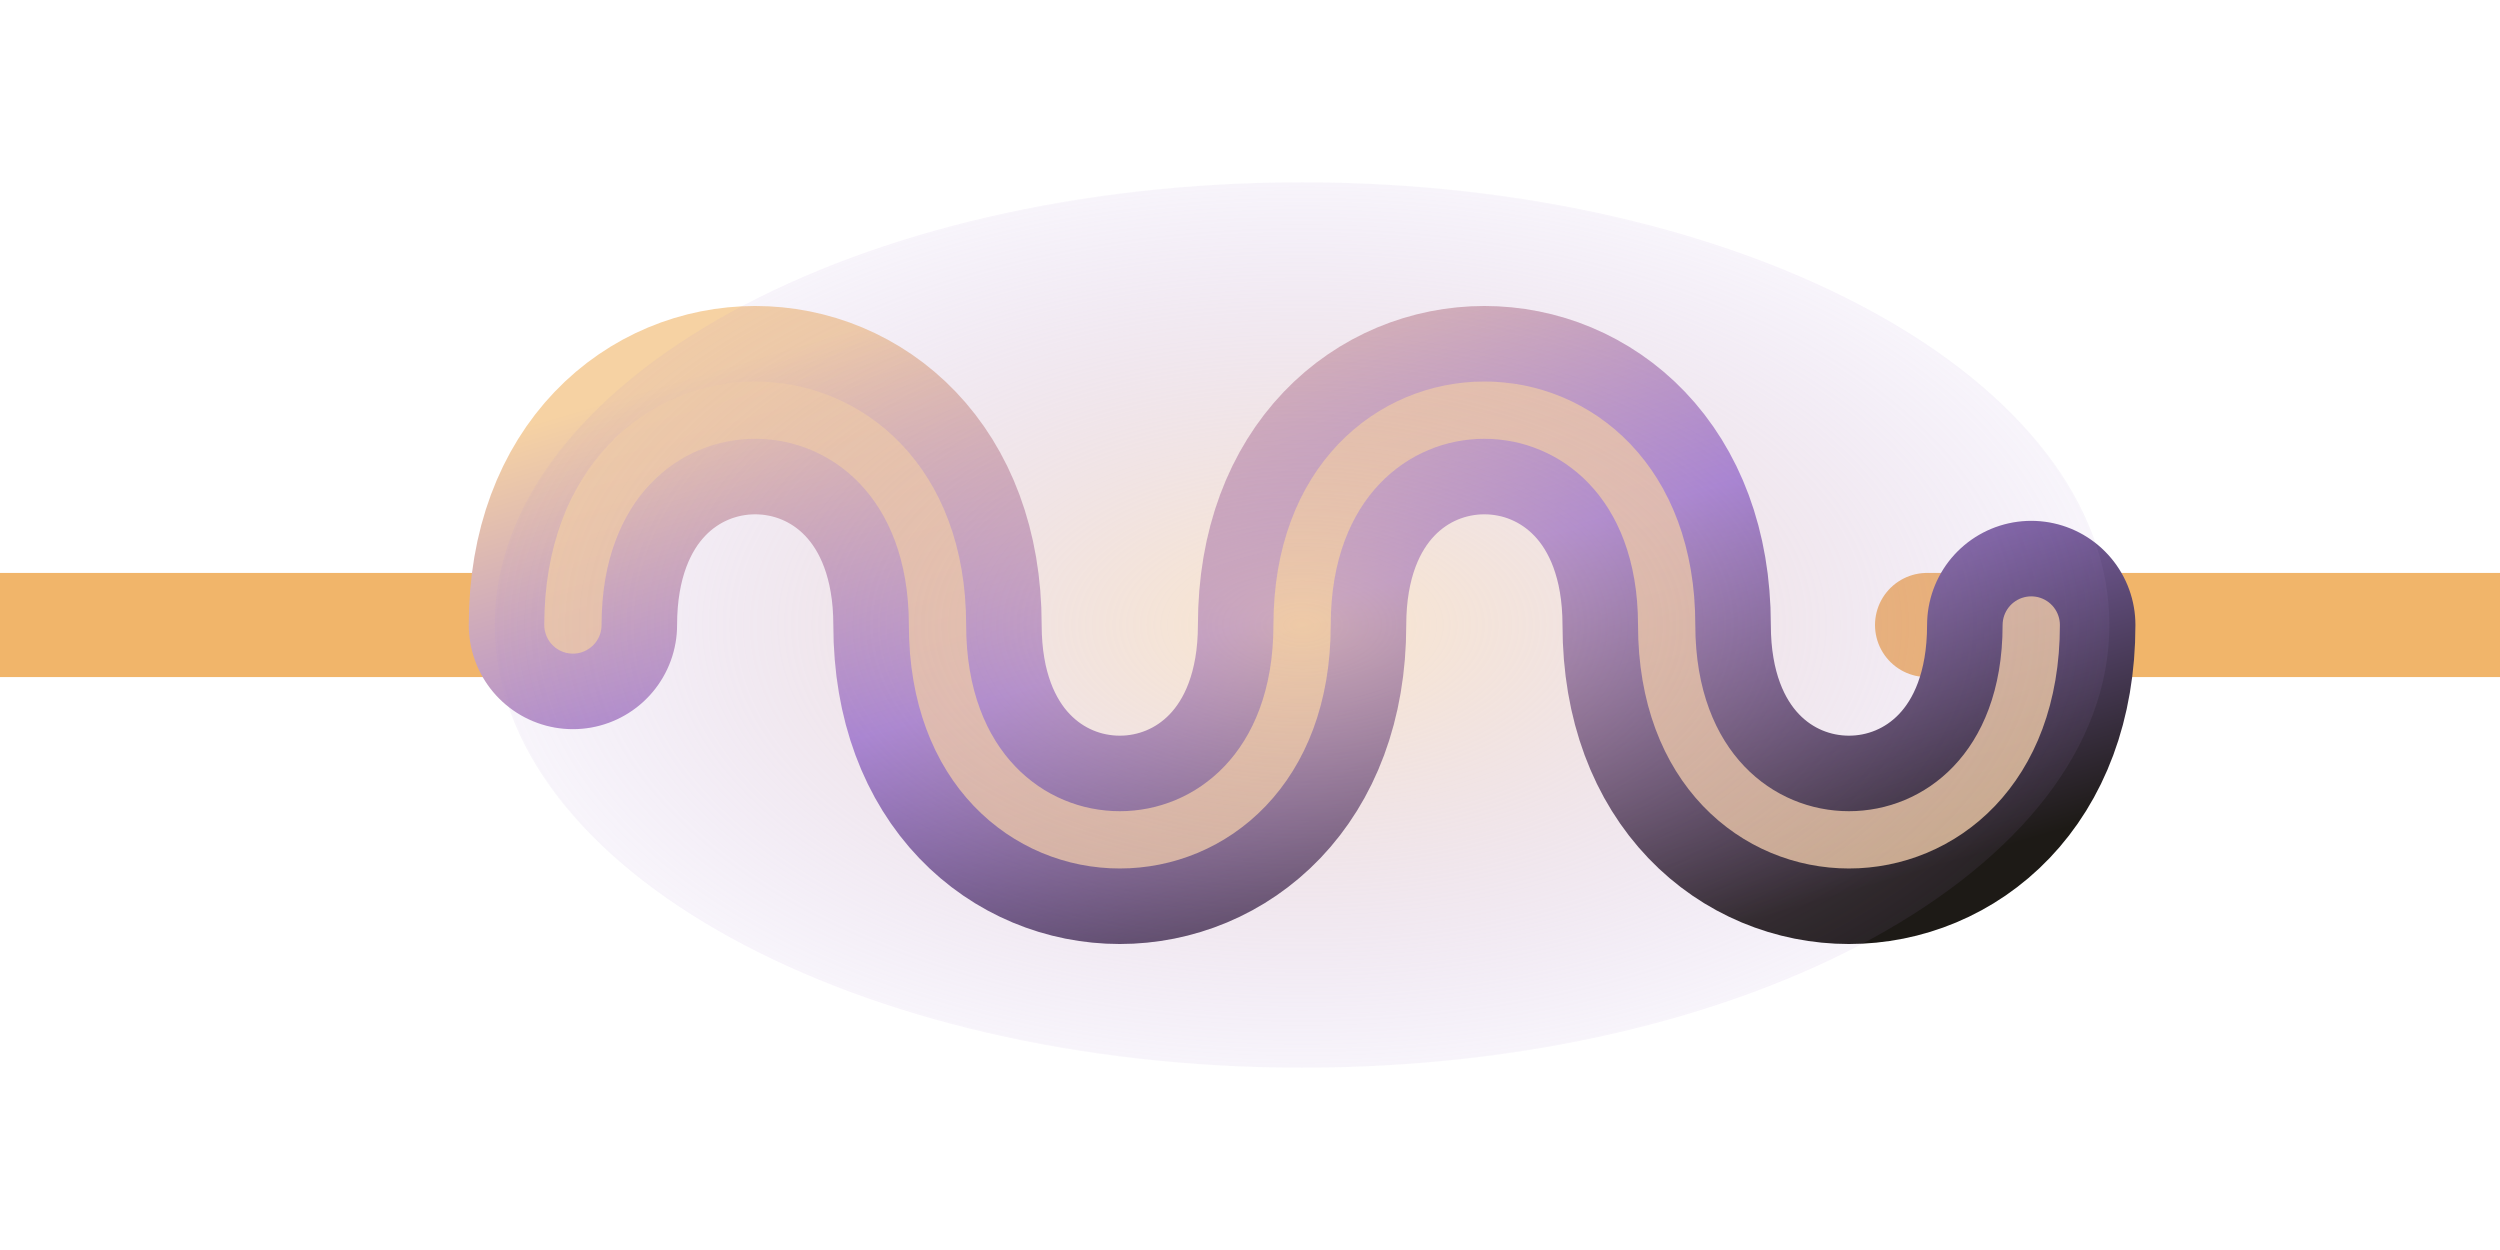
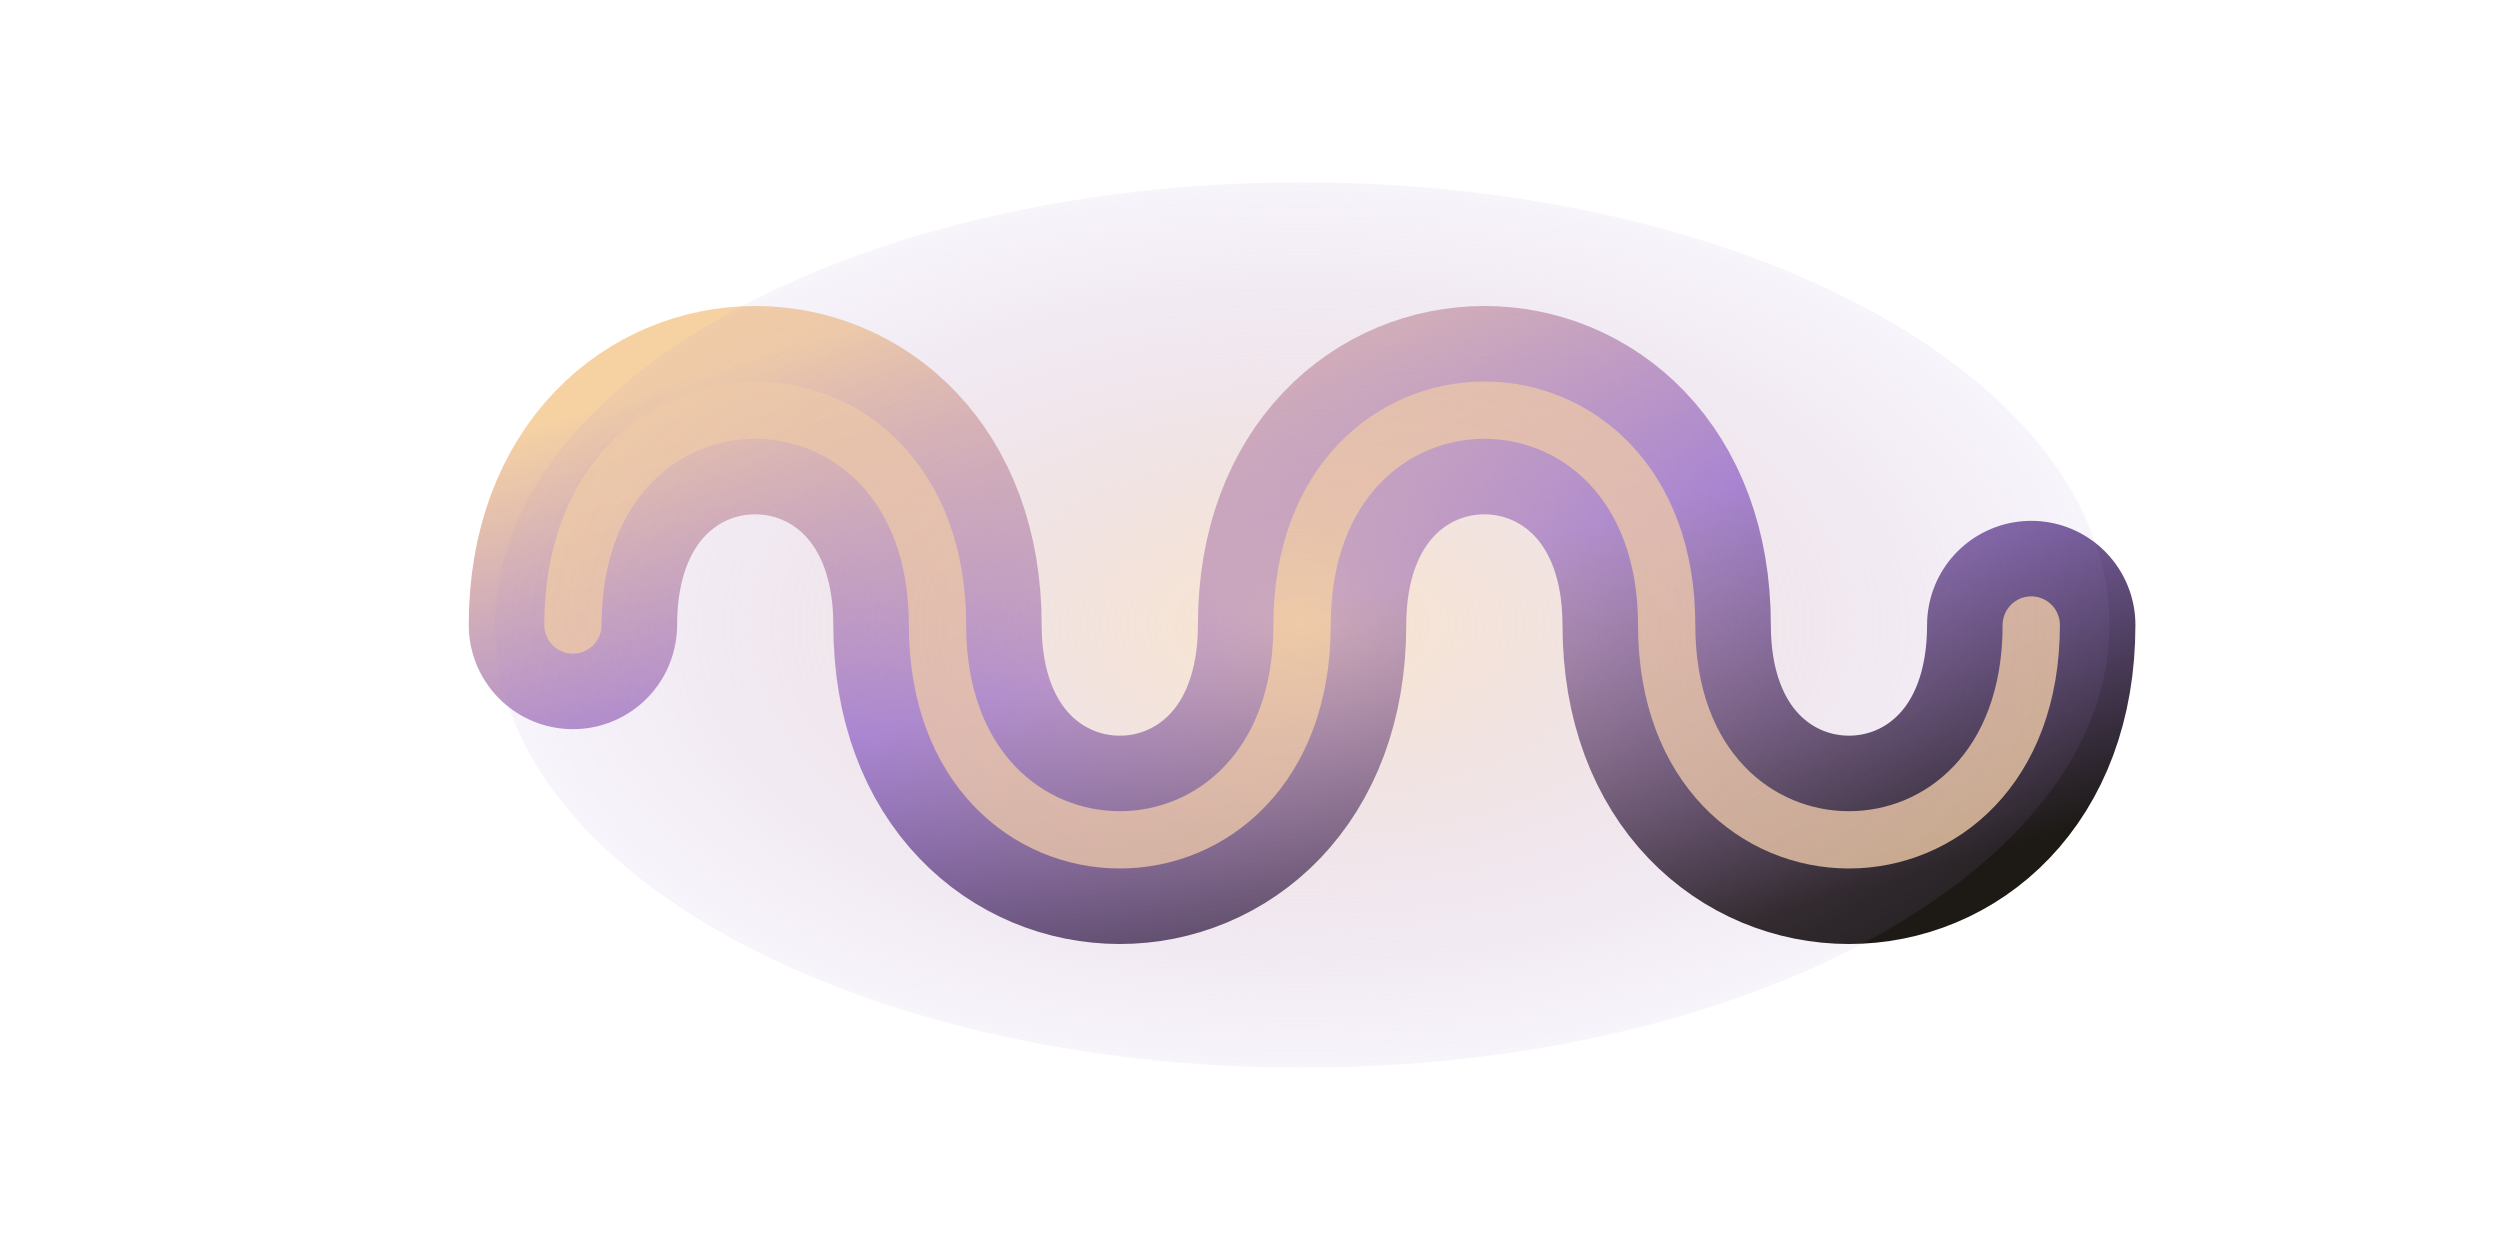
- <svg xmlns="http://www.w3.org/2000/svg" viewBox="0 0 96 48" role="img" aria-label="Inductor" data-component-shape="inductor" data-terminal-left="0 24" data-terminal-right="96 24">
+ <svg xmlns="http://www.w3.org/2000/svg" viewBox="0 0 96 48" role="img" aria-label="Inductor" data-component-shape="inductor" data-terminal-left="22 24" data-terminal-right="74 24">
  <defs>
    <linearGradient id="spr-brick-basic-purple-garage-real-normal-body" x1="0" y1="0" x2="1" y2="1">
      <stop offset="0" stop-color="#f6d2a3" />
      <stop offset="0.48" stop-color="#9e7ad8" />
      <stop offset="1" stop-color="#1d1a16" />
    </linearGradient>
    <radialGradient id="spr-brick-basic-purple-garage-real-normal-glow" cx="50%" cy="50%" r="60%">
      <stop offset="0" stop-color="#f6d2a3" stop-opacity="0.55" />
      <stop offset="1" stop-color="#9e7ad8" stop-opacity="0" />
    </radialGradient>
  </defs>
-   <path d="M0 24H22M74 24H96" fill="none" stroke="#f1b56a" stroke-width="4" stroke-linecap="round" />
  <path d="M22 24C22 13 36 13 36 24S50 35 50 24S64 13 64 24S78 35 78 24" fill="none" stroke="url(#spr-brick-basic-purple-garage-real-normal-body)" stroke-width="8" stroke-linecap="round" />
  <path d="M22 24C22 13 36 13 36 24S50 35 50 24S64 13 64 24S78 35 78 24" fill="none" stroke="#f6d2a3" stroke-width="2.2" stroke-linecap="round" opacity="0.8" />
  <ellipse cx="50" cy="24" rx="31" ry="17" fill="url(#spr-brick-basic-purple-garage-real-normal-glow)" />
</svg>
